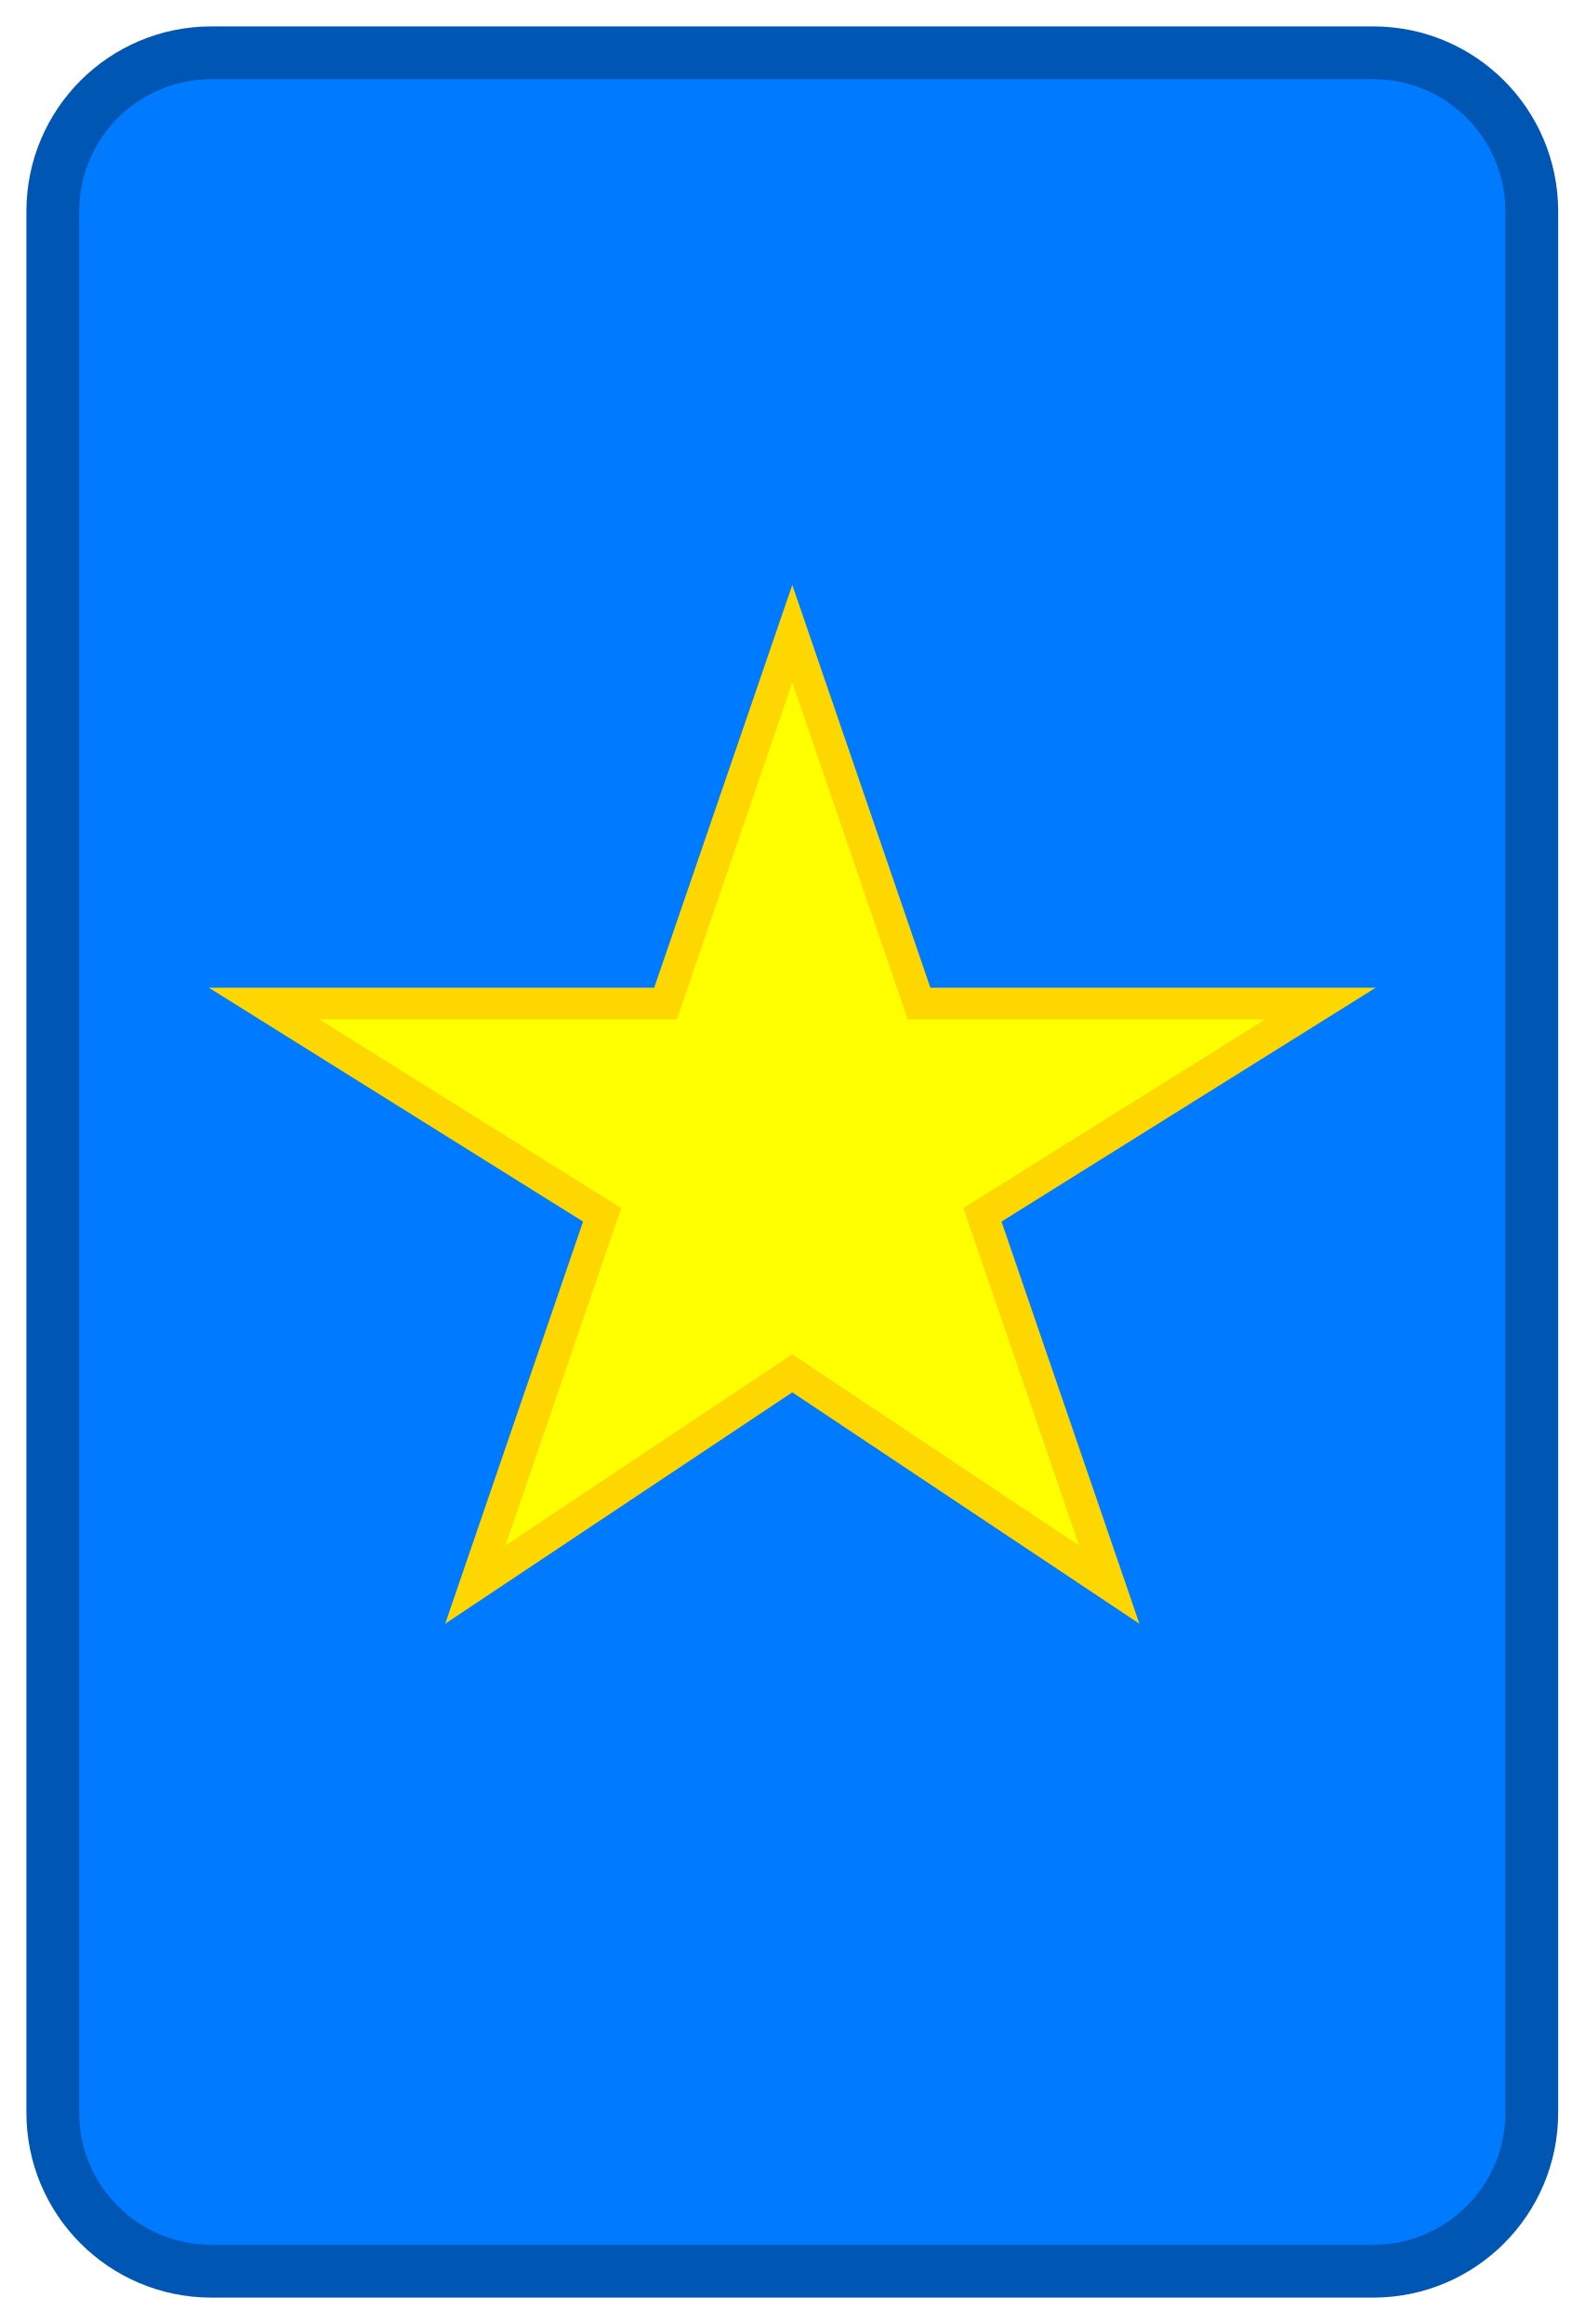
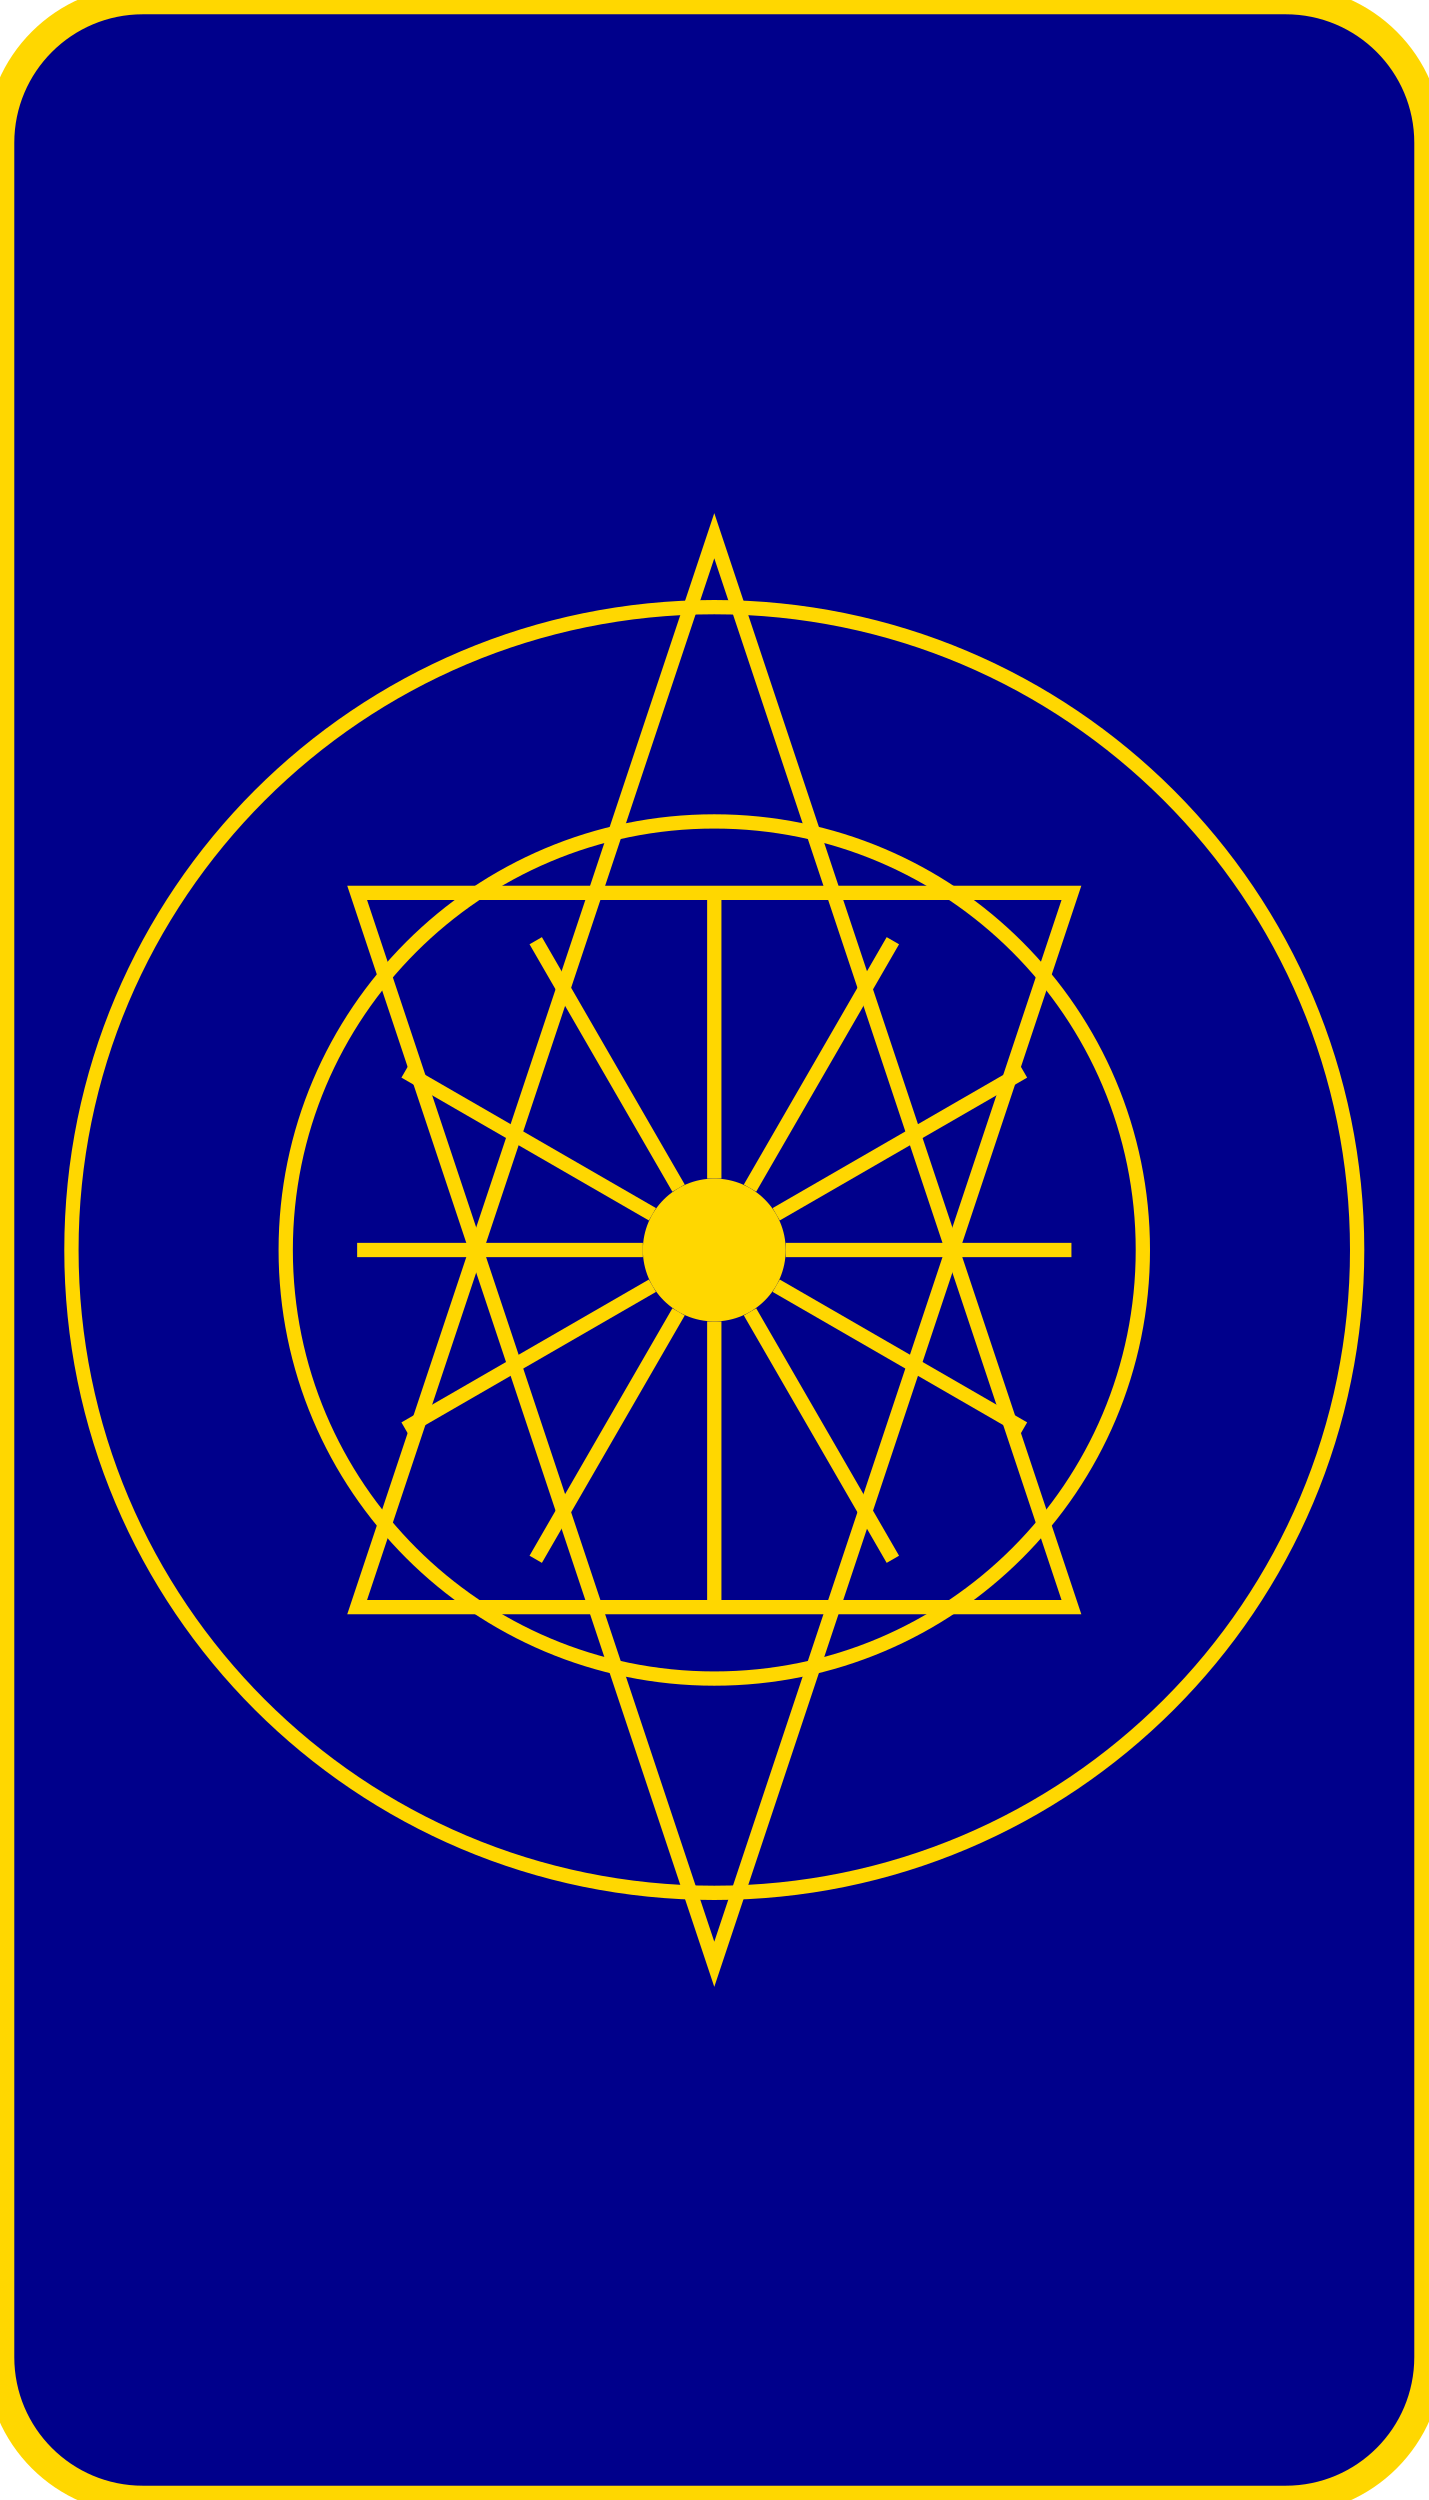
- <svg xmlns="http://www.w3.org/2000/svg" width="150" height="220" viewBox="0 0 150 220" fill="none">
-   <rect x="5" y="5" width="140" height="210" rx="15" ry="15" fill="#007BFF" stroke="#0056b3" stroke-width="5" />
-   <polygon points="75,60 87,95 125,95 93,115 105,150 75,130 45,150 57,115 25,95 63,95" fill="yellow" stroke="gold" stroke-width="3" />
+ <svg xmlns="http://www.w3.org/2000/svg" width="100%" height="100%" viewBox="0 0 200 350" preserveAspectRatio="xMidYMid meet">
+   <rect fill="darkblue" height="350" rx="20" ry="20" stroke="gold" stroke-width="4" width="200" x="0" y="0" />
+   <circle cx="100" cy="175" fill="gold" r="10" />
+   <line stroke="gold" stroke-width="2" x1="110.0" x2="150.0" y1="175.0" y2="175.0" />
+   <line stroke="gold" stroke-width="2" x1="108.66" x2="143.301" y1="180.0" y2="200.0" />
+   <line stroke="gold" stroke-width="2" x1="105.0" x2="125.0" y1="183.66" y2="218.301" />
+   <line stroke="gold" stroke-width="2" x1="100.0" x2="100.0" y1="185.0" y2="225.0" />
+   <line stroke="gold" stroke-width="2" x1="95.0" x2="75.0" y1="183.66" y2="218.301" />
+   <line stroke="gold" stroke-width="2" x1="91.34" x2="56.699" y1="180.0" y2="200.0" />
+   <line stroke="gold" stroke-width="2" x1="90.0" x2="50.0" y1="175.0" y2="175.0" />
+   <line stroke="gold" stroke-width="2" x1="91.34" x2="56.699" y1="170.0" y2="150.0" />
+   <line stroke="gold" stroke-width="2" x1="95.0" x2="75.0" y1="166.34" y2="131.699" />
+   <line stroke="gold" stroke-width="2" x1="100.0" x2="100.0" y1="165.0" y2="125.0" />
+   <line stroke="gold" stroke-width="2" x1="105.0" x2="125.0" y1="166.34" y2="131.699" />
+   <line stroke="gold" stroke-width="2" x1="108.66" x2="143.301" y1="170.0" y2="150.0" />
+   <circle cx="100" cy="175" fill="none" r="60" stroke="gold" stroke-width="2" />
+   <circle cx="100" cy="175" fill="none" r="90" stroke="gold" stroke-width="2" />
+   <polygon fill="none" points="100,75 50,225 150,225" stroke="gold" stroke-width="2" />
+   <polygon fill="none" points="100,275 50,125 150,125" stroke="gold" stroke-width="2" />
</svg>
